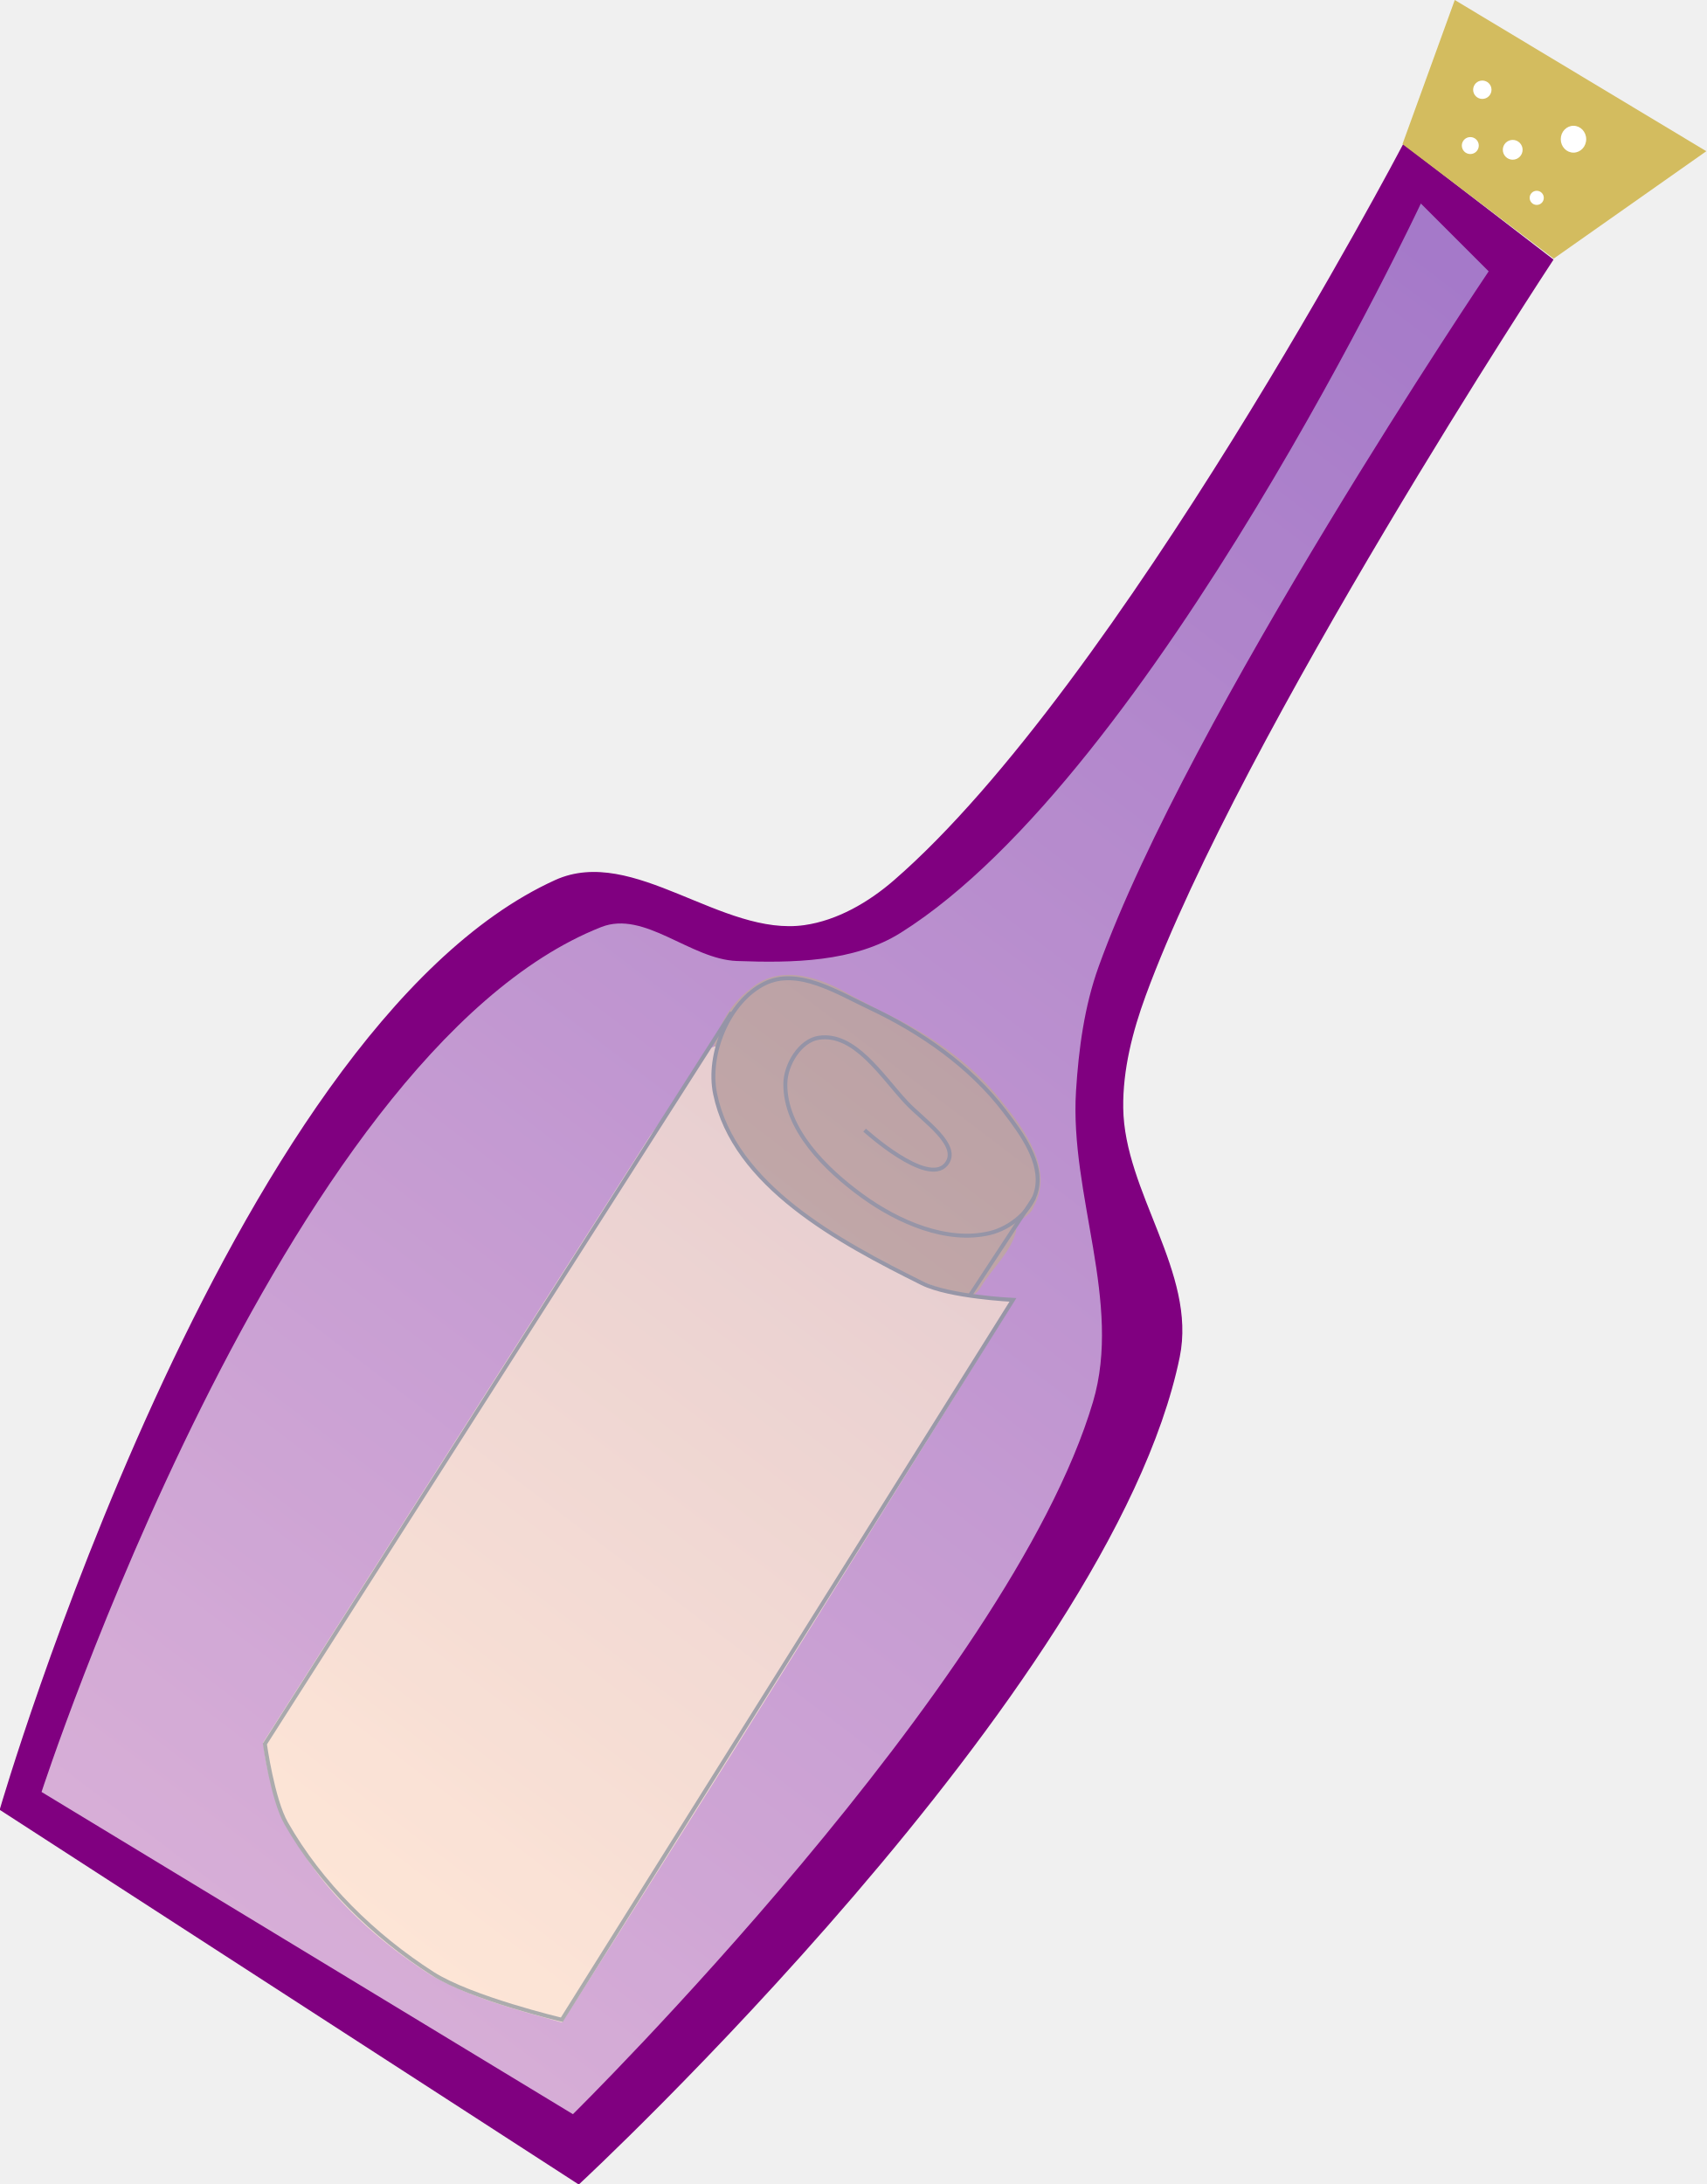
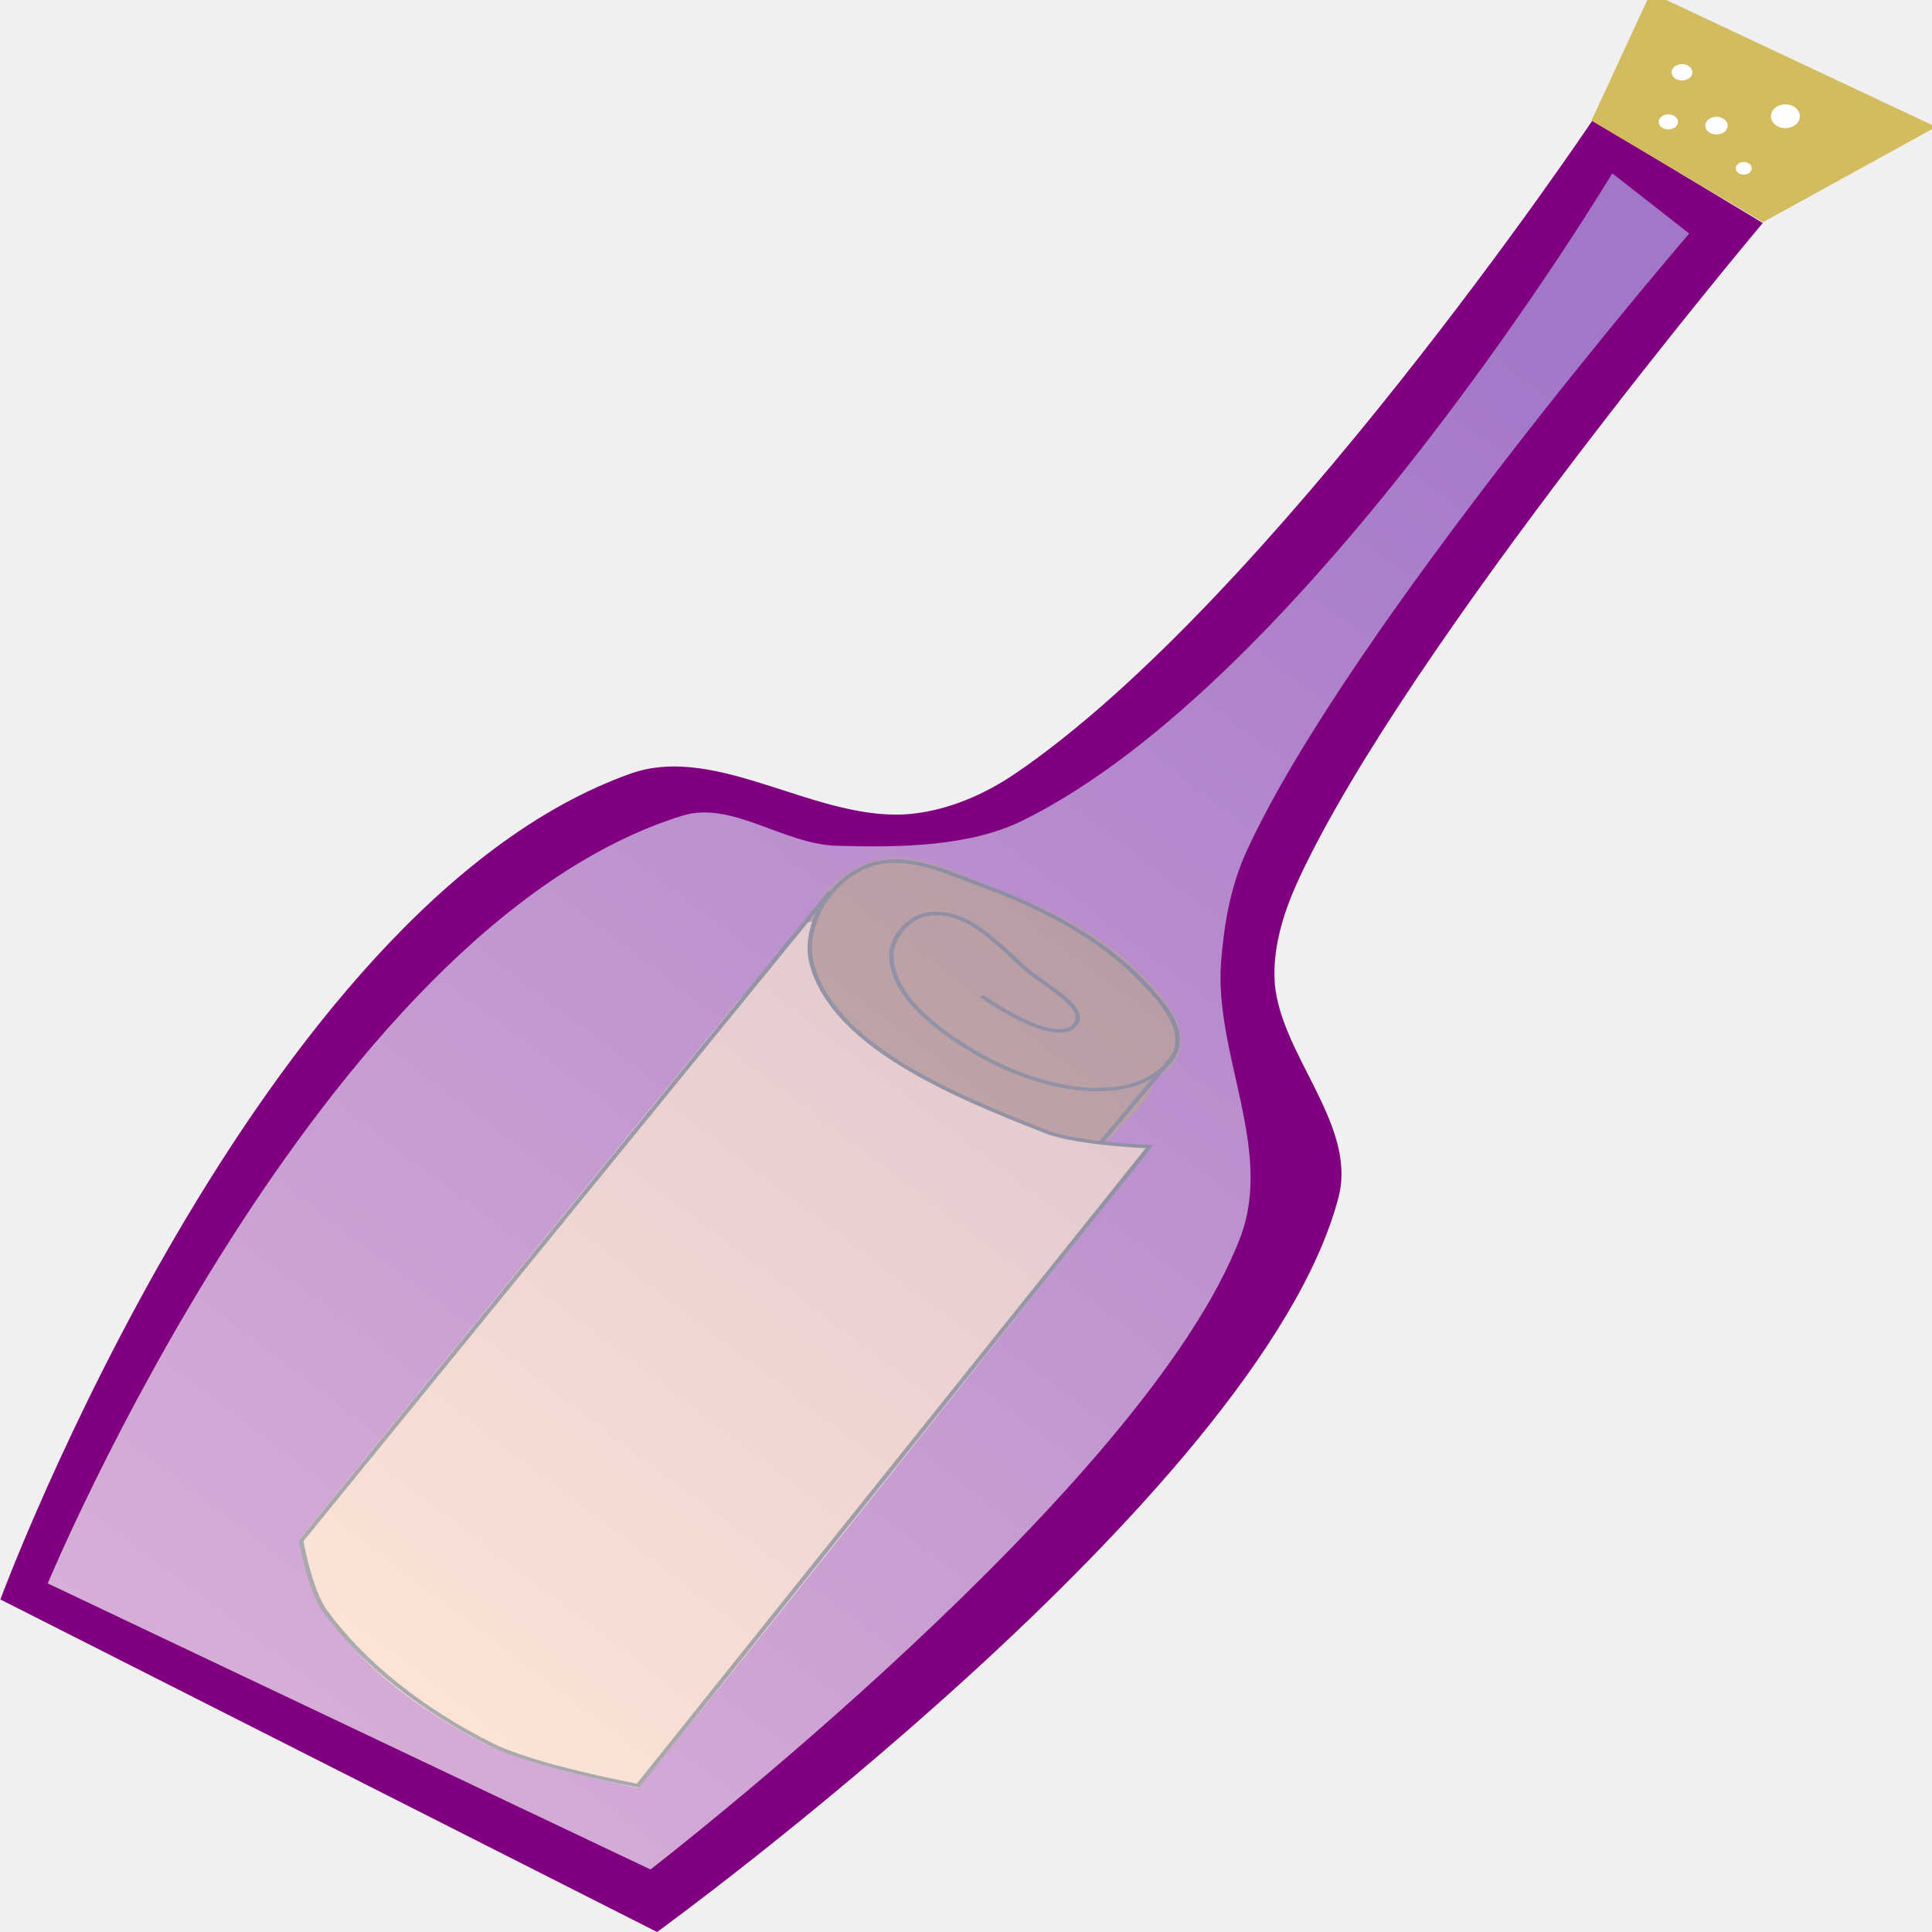
- <svg xmlns="http://www.w3.org/2000/svg" xmlns:xlink="http://www.w3.org/1999/xlink" x="0" y="0" width="32" height="40.958" overflow="hidden" viewBox="0, 0, 431.214, 551.929" preserveAspectRatio="xMidYMid" font-size="0" id="svg" xml:space="default" version="1.1">
+ <svg xmlns="http://www.w3.org/2000/svg" xmlns:xlink="http://www.w3.org/1999/xlink" x="0" y="0" width="55" height="55" overflow="hidden" viewBox="0, 0, 550, 550.001" preserveAspectRatio="xMidYMid" font-size="0px" id="svg" xml:space="default" version="1.1">
  <defs id="def1" xml:space="default">
-     <linearGradient x1="0%" y1="0%" x2="100%" y2="0%" gradientUnits="objectBoundingBox" id="linearGradient2822" xml:space="default">
+     <linearGradient x1="0" y1="0" x2="1" y2="0" gradientUnits="objectBoundingBox" id="linearGradient2822" xml:space="default">
      <stop offset="0%" stop-color="#FFFFFF" stop-opacity="1" id="stop2824" xml:space="default" />
      <stop offset="100%" stop-color="#B3AFE9" stop-opacity="1" id="stop2826" xml:space="default" />
    </linearGradient>
    <linearGradient x1="188.571" y1="679.505" x2="513.357" y2="251.862" gradientUnits="userSpaceOnUse" xlink:href="#linearGradient2822" id="linearGradient2828" xml:space="default" />
    <linearGradient x1="188.571" y1="679.505" x2="513.357" y2="251.862" gradientUnits="userSpaceOnUse" xlink:href="#linearGradient2822" id="linearGradient2916" xml:space="default" />
-     <linearGradient x1="188.571" y1="679.505" x2="513.357" y2="251.862" gradientUnits="userSpaceOnUse" xlink:href="#linearGradient2822" id="linearGradient2843" xml:space="default" />
+     <linearGradient x1="188.571" y1="679.505" x2="513.357" y2="251.862" gradientUnits="userSpaceOnUse" xlink:href="#linearGradient2822" gradientTransform="translate(-136.6429, -200.9336)" id="linearGradient2843" xml:space="default" />
  </defs>
-   <g transform="translate(-136.6429, -200.9336)" id="layer1" xml:space="default">
-     <g id="g2894" xml:space="default">
-       <path d="M137.143 658.077 L282.857 752.362 C282.857 752.362 417.027 627.955 434.286 543.791 C438.602 522.742 420.28 502.418 420 480.934 C419.873 471.222 422.369 461.481 425.714 452.362 C450.085 385.926 528.571 266.648 528.571 266.648 L491.429 238.077 C491.429 238.077 419.737 374.459 362.857 423.791 C356.422 429.372 348.433 434.015 340 435.219 C318.918 438.231 296.534 414.988 277.143 423.791 C194.304 461.398 137.143 658.077 137.143 658.077 z" stroke="#800080" stroke-width="1px" id="path2816" xml:space="default" nodetypes="ccaaaccaaac" style="fill:#800080;" />
-       <g transform="matrix(0.8827308, 0.4698791, -0.4698791, 0.8827308, 72.34158, -240.4493)" id="g2856" xml:space="default">
-         <path d="M572.375 480.406 C563.711 479.935 552.772 481.497 549.094 490.625 C542.422 504.426 550.657 521.578 563.75 528.219 C582.6 538.276 605.096 537.97 625.969 536.656 C630.059 536.16 635.779 535.056 635.812 529.844 C636.11 524.399 638.419 518.533 636.969 513.219 C634.953 511.672 638.67 508.43 638.031 505.875 C638.301 495.262 626.842 489.708 618.5 486.188 C606.479 480.913 593.32 479.67 580.281 480.375 C577.646 480.379 575.01 480.357 572.375 480.406 z" fill-rule="evenOdd" id="path2850" xml:space="default" style="fill:#803300;" />
-         <path d="M547.079 508.905 C547.079 508.905 545.341 527.122 544.063 535.562 C539.232 595.981 534.558 656.412 529.781 716.835 C544.039 738.193 570.552 746.939 595.133 748.866 C606.852 749.098 618.321 746.352 629.694 743.843 C635.245 673.035 639.913 602.149 644.688 531.283 C644.229 531.033 644.727 529.541 644.263 529.428 C640.481 530.655 634.788 533.768 630.745 534.384 C616.373 537.68 601.204 536.148 586.724 534.663 C571.955 532.616 554.102 525.501 549.443 510.073 C548.011 509.121 548.648 507.21 547.781 508.045 C547.619 508.201 547.079 508.905 547.079 508.905 z" fill-rule="evenOdd" id="path2848" xml:space="default" nodetypes="ccccccccccsc" style="fill:#FFB380;" />
-         <path d="M547.595 498.391 C547.595 498.391 530.33 716.992 530.33 716.992 C530.33 716.992 538.636 728.446 544.472 732.144 C559.404 741.605 577.362 746.861 594.98 748.306 C606.513 749.252 629.325 743.255 629.325 743.255 L644.477 529.103 C644.477 529.103 630.025 535.956 622.254 536.174 C598.62 536.838 568.659 536.693 553.564 518.496 C547.06 510.657 545.59 496.27 551.543 488.004 C556.976 480.46 568.752 481.376 577.807 480.933 C592.127 480.231 607.208 482.014 620.234 488.004 C626.733 490.993 634.798 494.879 636.692 501.778 C638.114 506.959 635.386 513.442 631.345 516.981 C622.958 524.329 609.647 525.359 598.602 523.828 C587.202 522.249 573.252 518.081 568.002 507.839 C565.829 503.602 566.205 496.544 570.022 493.697 C577.389 488.202 588.601 494.762 597.296 497.738 C603.144 499.739 614.752 500.785 613.458 506.829 C611.902 514.102 591.235 508.849 591.235 508.849" stroke="#000000" stroke-width="1px" id="path2842" xml:space="default" nodetypes="ccaaccaaaaaaaaaaaaa" style="fill:none;" />
-         <path d="M637.073 503.849 L634.376 533.144" stroke="#000000" stroke-width="1px" id="path2844" xml:space="default" nodetypes="cc" style="fill:none;" />
-       </g>
-       <g display="inline" enable-background="accumulate" stroke="#000000" stroke-width="1.286px" text-anchor="middle" font-family="Copperplate Gothic Bold" font-size="25.714px" font-style="normal" font-weight="400" color="#000000" transform="matrix(0.5638773, -0.8258585, 0.8258585, 0.5638773, 0, 0)" id="text2862" xml:space="default" text-indent="0" text-align="center" line-height="normal" text-transform="none" block-progression="tb" font-stretch="normal" letter-spacing="normal" word-spacing="normal" direction="ltr" writing-mode="lr-tb" marker="none" overflow="visible" />
- -inkscape-font-specification="'Copperplate Gothic Bold,'" style="fill:#000000;"&gt;
-         <path d="M-408.303 564.034 L-408.303 570.074 L-404.687 570.074 C-404.436 570.074 -404.256 570.122 -404.147 570.218 C-404.038 570.314 -403.984 570.442 -403.984 570.601 C-403.984 570.752 -404.038 570.877 -404.147 570.978 C-404.256 571.078 -404.436 571.129 -404.687 571.129 L-410.776 571.129 C-411.027 571.129 -411.207 571.078 -411.316 570.978 C-411.425 570.877 -411.479 570.752 -411.479 570.601 C-411.479 570.442 -411.425 570.314 -411.316 570.218 C-411.207 570.122 -411.027 570.074 -410.776 570.074 L-409.358 570.074 L-409.358 557.493 L-410.776 557.493 C-411.027 557.493 -411.207 557.445 -411.316 557.349 C-411.425 557.253 -411.479 557.125 -411.479 556.966 C-411.479 556.807 -411.417 556.673 -411.291 556.564 C-411.199 556.48 -411.027 556.438 -410.776 556.438 L-399.163 556.438 L-399.163 560.067 C-399.163 560.318 -399.213 560.498 -399.313 560.607 C-399.414 560.716 -399.539 560.77 -399.69 560.77 C-399.849 560.77 -399.979 560.716 -400.079 560.607 C-400.18 560.498 -400.23 560.318 -400.23 560.067 L-400.23 557.493 L-408.303 557.493 L-408.303 562.98 L-404.524 562.98 L-404.524 561.787 C-404.524 561.536 -404.474 561.356 -404.373 561.247 C-404.273 561.138 -404.143 561.084 -403.984 561.084 C-403.833 561.084 -403.708 561.138 -403.607 561.247 C-403.507 561.356 -403.457 561.536 -403.457 561.787 L-403.457 565.227 C-403.457 565.478 -403.507 565.658 -403.607 565.767 C-403.708 565.876 -403.833 565.93 -403.984 565.93 C-404.143 565.93 -404.273 565.876 -404.373 565.767 C-404.474 565.658 -404.524 565.479 -404.524 565.227 L-404.524 564.034 z" display="inline" enable-background="accumulate" stroke="#000000" font-family="Courier New" id="path2864" xml:space="default" marker="none" />
- -inkscape-font-specification="Courier New" /&gt;
-         <path d="M-384.447 565.717 C-384.447 567.324 -385.023 568.697 -386.174 569.835 C-387.325 570.974 -388.712 571.543 -390.336 571.543 C-391.977 571.543 -393.37 570.971 -394.517 569.829 C-395.664 568.686 -396.237 567.316 -396.237 565.717 C-396.237 564.11 -395.664 562.735 -394.517 561.592 C-393.37 560.45 -391.976 559.879 -390.336 559.879 C-388.712 559.879 -387.325 560.448 -386.174 561.586 C-385.023 562.725 -384.447 564.102 -384.447 565.717 z M-385.515 565.717 C-385.515 564.394 -385.986 563.269 -386.927 562.34 C-387.869 561.41 -389.009 560.946 -390.349 560.946 C-391.688 560.946 -392.828 561.413 -393.77 562.346 C-394.712 563.279 -395.182 564.403 -395.182 565.717 C-395.182 567.023 -394.712 568.144 -393.77 569.082 C-392.828 570.019 -391.688 570.488 -390.349 570.488 C-389.009 570.488 -387.869 570.021 -386.927 569.088 C-385.986 568.155 -385.515 567.031 -385.515 565.717 z" display="inline" enable-background="accumulate" stroke="#000000" font-family="Courier New" id="path2866" xml:space="default" marker="none" />
- -inkscape-font-specification="Courier New" /&gt;
-         <path d="M-376.186 560.255 L-376.186 562.917 C-374.813 561.678 -373.786 560.881 -373.103 560.525 C-372.421 560.17 -371.791 559.992 -371.214 559.992 C-370.586 559.992 -370.002 560.203 -369.462 560.626 C-368.923 561.048 -368.652 561.369 -368.652 561.586 C-368.652 561.745 -368.705 561.877 -368.809 561.982 C-368.914 562.086 -369.046 562.139 -369.205 562.139 C-369.289 562.139 -369.36 562.124 -369.418 562.095 C-369.477 562.065 -369.586 561.971 -369.745 561.812 C-370.038 561.519 -370.293 561.318 -370.511 561.21 C-370.728 561.101 -370.942 561.046 -371.151 561.046 C-371.611 561.046 -372.166 561.231 -372.815 561.599 C-373.463 561.967 -374.587 562.867 -376.186 564.298 L-376.186 570.074 L-371.515 570.074 C-371.256 570.074 -371.072 570.122 -370.963 570.218 C-370.854 570.315 -370.8 570.442 -370.8 570.601 C-370.8 570.752 -370.854 570.877 -370.963 570.978 C-371.072 571.078 -371.256 571.129 -371.515 571.129 L-379.789 571.129 C-380.04 571.129 -380.22 571.08 -380.329 570.984 C-380.438 570.888 -380.492 570.764 -380.492 570.614 C-380.492 570.471 -380.44 570.352 -380.335 570.256 C-380.231 570.16 -380.049 570.111 -379.789 570.111 L-377.24 570.111 L-377.24 561.323 L-379.187 561.323 C-379.438 561.323 -379.618 561.273 -379.726 561.172 C-379.835 561.072 -379.89 560.942 -379.89 560.783 C-379.89 560.632 -379.837 560.506 -379.733 560.406 C-379.628 560.306 -379.446 560.255 -379.187 560.255 z" display="inline" enable-background="accumulate" stroke="#000000" font-family="Courier New" id="path2868" xml:space="default" marker="none" />
- -inkscape-font-specification="Courier New" /&gt;
-         path d="M-353.7992 565.9429 L-364.5468 565.9429 C-364.3626 567.3073 -363.7914 568.4059 -362.8329 569.2388 C-361.8745 570.0717 -360.688 570.488 -359.2734 570.488 C-358.4866 570.488 -357.6621 570.3583 -356.8 570.0988 C-355.9378 569.8394 -355.2347 569.4962 -354.6906 569.0693 C-354.5316 568.9437 -354.3935 568.8809 -354.2763 568.8809 C-354.1424 568.8809 -354.0252 568.9332 -353.9247 569.0378 C-353.8243 569.1425 -353.7741 569.2659 -353.7741 569.4082 C-353.7741 569.5505 -353.8411 569.6886 -353.975 569.8226 C-354.3768 570.2411 -355.0903 570.6324 -356.1157 570.9965 C-357.1411 571.3607 -358.1937 571.5427 -359.2734 571.5427 C-361.0815 571.5427 -362.5902 570.9504 -363.7997 569.7661 C-365.0092 568.5817 -365.614 567.1482 -365.614 565.4658 C-365.614 563.934 -365.0469 562.6198 -363.9127 561.5233 C-362.7785 560.4268 -361.3744 559.8785 -359.7003 559.8785 C-357.976 559.8785 -356.5572 560.4415 -355.4439 561.5673 C-354.3307 562.6931 -353.7824 564.1516 -353.7992 565.9429 z M-354.8665 564.8757 C-355.0757 563.7123 -355.6261 562.7664 -356.5175 562.0381 C-357.409 561.3099 -358.4699 560.9458 -359.7003 560.9458 C-360.9308 560.9458 -361.9897 561.3057 -362.8769 562.0256 C-363.7642 562.7454 -364.3166 563.6955 -364.5343 564.8757 z" display="inline" enable-background="accumulate" stroke="#000000" font-family="Courier New" id="path2870" xml:space="default" marker="none" -inkscape-font-specification="Courier New" /&gt;
-         <path d="M-339.687 561.322 L-339.687 560.971 C-339.687 560.712 -339.637 560.527 -339.536 560.418 C-339.436 560.31 -339.31 560.255 -339.159 560.255 C-339 560.255 -338.871 560.31 -338.77 560.418 C-338.67 560.527 -338.62 560.712 -338.62 560.971 L-338.62 563.356 C-338.627 563.616 -338.68 563.8 -338.776 563.909 C-338.873 564.018 -339 564.072 -339.159 564.072 C-339.302 564.072 -339.421 564.024 -339.517 563.928 C-339.614 563.832 -339.67 563.67 -339.687 563.444 C-339.737 562.85 -340.128 562.285 -340.861 561.749 C-341.593 561.214 -342.579 560.946 -343.817 560.946 C-345.383 560.946 -346.571 561.435 -347.383 562.415 C-348.195 563.394 -348.601 564.516 -348.601 565.78 C-348.601 567.144 -348.153 568.27 -347.258 569.157 C-346.362 570.044 -345.203 570.488 -343.78 570.488 C-342.96 570.488 -342.125 570.337 -341.275 570.036 C-340.425 569.735 -339.658 569.249 -338.971 568.58 C-338.795 568.412 -338.64 568.328 -338.507 568.328 C-338.364 568.328 -338.245 568.376 -338.149 568.473 C-338.053 568.569 -338.004 568.688 -338.004 568.831 C-338.004 569.191 -338.427 569.647 -339.272 570.199 C-340.637 571.095 -342.156 571.543 -343.83 571.543 C-345.529 571.543 -346.925 571.001 -348.017 569.917 C-349.11 568.833 -349.656 567.458 -349.656 565.792 C-349.656 564.093 -349.097 562.683 -347.98 561.561 C-346.862 560.439 -345.454 559.879 -343.755 559.879 C-342.139 559.879 -340.783 560.36 -339.687 561.322 z" display="inline" enable-background="accumulate" stroke="#000000" font-family="Courier New" id="path2872" xml:space="default" marker="none" />
- -inkscape-font-specification="Courier New" /&gt;
-         <path d="M-328.136 555.371 L-328.136 570.074 L-323.992 570.074 C-323.733 570.074 -323.549 570.122 -323.44 570.218 C-323.331 570.314 -323.277 570.442 -323.277 570.601 C-323.277 570.752 -323.331 570.877 -323.44 570.978 C-323.549 571.078 -323.733 571.128 -323.992 571.128 L-333.334 571.128 C-333.585 571.128 -333.765 571.078 -333.873 570.978 C-333.982 570.877 -334.037 570.752 -334.037 570.601 C-334.037 570.442 -333.982 570.314 -333.873 570.218 C-333.765 570.122 -333.585 570.074 -333.334 570.074 L-329.19 570.074 L-329.19 556.438 L-332.229 556.438 C-332.48 556.438 -332.662 556.388 -332.775 556.288 C-332.888 556.187 -332.944 556.058 -332.944 555.898 C-332.944 555.748 -332.89 555.622 -332.781 555.522 C-332.672 555.421 -332.488 555.371 -332.229 555.371 z" display="inline" enable-background="accumulate" stroke="#000000" font-family="Courier New" id="path2874" xml:space="default" marker="none" />
- -inkscape-font-specification="Courier New" /&gt;
-         <path d="M-307.356 565.717 C-307.356 567.324 -307.932 568.697 -309.082 569.835 C-310.233 570.974 -311.621 571.543 -313.245 571.543 C-314.885 571.543 -316.279 570.971 -317.426 569.829 C-318.572 568.686 -319.146 567.316 -319.146 565.717 C-319.146 564.11 -318.572 562.735 -317.426 561.592 C-316.279 560.45 -314.885 559.879 -313.245 559.879 C-311.621 559.879 -310.233 560.448 -309.082 561.586 C-307.932 562.725 -307.356 564.102 -307.356 565.717 z M-308.423 565.717 C-308.423 564.394 -308.894 563.269 -309.836 562.34 C-310.778 561.41 -311.918 560.946 -313.257 560.946 C-314.596 560.946 -315.737 561.413 -316.679 562.346 C-317.62 563.279 -318.091 564.403 -318.091 565.717 C-318.091 567.023 -317.62 568.144 -316.679 569.082 C-315.737 570.019 -314.596 570.488 -313.257 570.488 C-311.918 570.488 -310.778 570.021 -309.836 569.088 C-308.894 568.155 -308.423 567.031 -308.423 565.717 z" display="inline" enable-background="accumulate" stroke="#000000" font-family="Courier New" id="path2876" xml:space="default" marker="none" />
- -inkscape-font-specification="Courier New" /&gt;
-         <path d="M-294.349 560.946 C-294.349 560.703 -294.298 560.527 -294.198 560.418 C-294.097 560.31 -293.972 560.255 -293.821 560.255 C-293.662 560.255 -293.533 560.31 -293.432 560.418 C-293.332 560.527 -293.281 560.712 -293.281 560.971 L-293.281 562.779 C-293.281 563.03 -293.332 563.21 -293.432 563.319 C-293.533 563.428 -293.662 563.482 -293.821 563.482 C-293.964 563.482 -294.083 563.436 -294.179 563.344 C-294.275 563.252 -294.332 563.101 -294.349 562.892 C-294.399 562.39 -294.658 561.975 -295.127 561.649 C-295.813 561.18 -296.722 560.946 -297.851 560.946 C-299.032 560.946 -299.948 561.184 -300.601 561.662 C-301.095 562.021 -301.342 562.423 -301.342 562.867 C-301.342 563.369 -301.049 563.788 -300.463 564.122 C-300.061 564.357 -299.3 564.537 -298.178 564.662 C-296.713 564.821 -295.696 565.001 -295.127 565.202 C-294.315 565.495 -293.71 565.901 -293.313 566.42 C-292.915 566.939 -292.716 567.5 -292.716 568.102 C-292.716 568.998 -293.147 569.795 -294.01 570.494 C-294.872 571.193 -296.136 571.543 -297.801 571.543 C-299.467 571.543 -300.831 571.12 -301.894 570.275 C-301.894 570.559 -301.911 570.743 -301.945 570.827 C-301.978 570.911 -302.039 570.982 -302.127 571.04 C-302.214 571.099 -302.313 571.128 -302.422 571.128 C-302.572 571.128 -302.698 571.074 -302.798 570.965 C-302.899 570.856 -302.949 570.676 -302.949 570.425 L-302.949 568.253 C-302.949 568.002 -302.901 567.822 -302.805 567.713 C-302.709 567.604 -302.581 567.55 -302.422 567.55 C-302.271 567.55 -302.143 567.602 -302.039 567.707 C-301.934 567.812 -301.882 567.952 -301.882 568.128 C-301.882 568.513 -301.786 568.835 -301.593 569.094 C-301.3 569.496 -300.833 569.829 -300.193 570.092 C-299.553 570.356 -298.768 570.488 -297.839 570.488 C-296.466 570.488 -295.445 570.233 -294.775 569.722 C-294.106 569.212 -293.771 568.672 -293.771 568.102 C-293.771 567.449 -294.11 566.926 -294.788 566.533 C-295.474 566.139 -296.473 565.876 -297.782 565.742 C-299.092 565.608 -300.032 565.432 -300.601 565.215 C-301.17 564.997 -301.614 564.67 -301.932 564.235 C-302.25 563.8 -302.409 563.331 -302.409 562.829 C-302.409 561.925 -301.966 561.207 -301.078 560.676 C-300.191 560.144 -299.132 559.879 -297.902 559.879 C-296.445 559.879 -295.261 560.234 -294.349 560.946 z" display="inline" enable-background="accumulate" stroke="#000000" font-family="Courier New" id="path2878" xml:space="default" marker="none" />
- -inkscape-font-specification="Courier New" /&gt;
-         <path d="M-278.805 571.128 L-278.805 569.584 C-280.245 570.89 -281.801 571.543 -283.475 571.543 C-284.505 571.543 -285.288 571.262 -285.823 570.702 C-286.518 569.965 -286.865 569.107 -286.865 568.128 L-286.865 561.322 L-288.284 561.322 C-288.535 561.322 -288.715 561.272 -288.824 561.172 C-288.933 561.071 -288.987 560.942 -288.987 560.783 C-288.987 560.632 -288.933 560.506 -288.824 560.406 C-288.715 560.306 -288.535 560.255 -288.284 560.255 L-285.811 560.255 L-285.811 568.128 C-285.811 568.814 -285.593 569.379 -285.158 569.823 C-284.723 570.266 -284.179 570.488 -283.526 570.488 C-281.81 570.488 -280.236 569.701 -278.805 568.128 L-278.805 561.322 L-280.751 561.322 C-281.002 561.322 -281.182 561.272 -281.291 561.172 C-281.4 561.071 -281.454 560.942 -281.454 560.783 C-281.454 560.632 -281.4 560.506 -281.291 560.406 C-281.182 560.306 -281.002 560.255 -280.751 560.255 L-277.75 560.255 L-277.75 570.074 L-276.859 570.074 C-276.608 570.074 -276.428 570.122 -276.319 570.218 C-276.21 570.314 -276.156 570.442 -276.156 570.601 C-276.156 570.752 -276.21 570.877 -276.319 570.978 C-276.428 571.078 -276.608 571.129 -276.859 571.129 z" display="inline" enable-background="accumulate" stroke="#000000" font-family="Courier New" id="path2880" xml:space="default" marker="none" />
- -inkscape-font-specification="Courier New" /&gt;
-         <path d="M-268.258 560.255 L-268.258 562.917 C-266.885 561.678 -265.858 560.881 -265.176 560.525 C-264.493 560.17 -263.864 559.992 -263.286 559.992 C-262.658 559.992 -262.074 560.203 -261.534 560.626 C-260.995 561.048 -260.725 561.369 -260.725 561.586 C-260.725 561.745 -260.777 561.877 -260.882 561.982 C-260.986 562.086 -261.118 562.139 -261.277 562.139 C-261.361 562.139 -261.432 562.124 -261.491 562.095 C-261.549 562.065 -261.658 561.971 -261.817 561.812 C-262.11 561.519 -262.365 561.318 -262.583 561.21 C-262.801 561.101 -263.014 561.046 -263.223 561.046 C-263.684 561.046 -264.238 561.231 -264.887 561.599 C-265.536 561.967 -266.659 562.867 -268.258 564.298 L-268.258 570.074 L-263.587 570.074 C-263.328 570.074 -263.144 570.122 -263.035 570.218 C-262.926 570.315 -262.872 570.442 -262.872 570.601 C-262.872 570.752 -262.926 570.877 -263.035 570.978 C-263.144 571.078 -263.328 571.129 -263.587 571.129 L-271.861 571.129 C-272.113 571.129 -272.293 571.08 -272.401 570.984 C-272.51 570.888 -272.565 570.764 -272.565 570.614 C-272.565 570.471 -272.512 570.352 -272.408 570.256 C-272.303 570.16 -272.121 570.111 -271.861 570.111 L-269.313 570.111 L-269.313 561.323 L-271.259 561.323 C-271.51 561.323 -271.69 561.273 -271.799 561.172 C-271.908 561.072 -271.962 560.942 -271.962 560.783 C-271.962 560.632 -271.91 560.506 -271.805 560.406 C-271.7 560.306 -271.518 560.255 -271.259 560.255 z" display="inline" enable-background="accumulate" stroke="#000000" font-family="Courier New" id="path2882" xml:space="default" marker="none" />
- -inkscape-font-specification="Courier New" /&gt;
-         <path d="M-245.871 565.943 L-256.619 565.943 C-256.435 567.307 -255.864 568.406 -254.905 569.239 C-253.947 570.072 -252.76 570.488 -251.346 570.488 C-250.559 570.488 -249.734 570.358 -248.872 570.099 C-248.01 569.839 -247.307 569.496 -246.763 569.069 C-246.604 568.944 -246.466 568.881 -246.349 568.881 C-246.215 568.881 -246.097 568.933 -245.997 569.038 C-245.897 569.143 -245.846 569.266 -245.846 569.408 C-245.846 569.551 -245.913 569.689 -246.047 569.823 C-246.449 570.241 -247.163 570.632 -248.188 570.996 C-249.213 571.361 -250.266 571.543 -251.346 571.543 C-253.154 571.543 -254.662 570.95 -255.872 569.766 C-257.082 568.582 -257.686 567.148 -257.686 565.466 C-257.686 563.934 -257.119 562.62 -255.985 561.523 C-254.851 560.427 -253.447 559.879 -251.773 559.879 C-250.048 559.879 -248.63 560.442 -247.516 561.567 C-246.403 562.693 -245.855 564.152 -245.871 565.943 z M-246.939 564.876 C-247.148 563.712 -247.698 562.766 -248.59 562.038 C-249.481 561.31 -250.542 560.946 -251.773 560.946 C-253.003 560.946 -254.062 561.306 -254.949 562.026 C-255.836 562.745 -256.389 563.696 -256.606 564.876 z" display="inline" enable-background="accumulate" stroke="#000000" font-family="Courier New" id="path2884" xml:space="default" marker="none" />
- -inkscape-font-specification="Courier New" /&gt;
-         <path d="M-348.224 596.164 L-355.218 596.164 L-355.218 602.216 L-353.799 602.216 C-353.548 602.216 -353.368 602.264 -353.259 602.361 C-353.151 602.457 -353.096 602.584 -353.096 602.743 C-353.096 602.894 -353.151 603.02 -353.259 603.12 C-353.368 603.221 -353.548 603.271 -353.799 603.271 L-357.466 603.271 C-357.717 603.271 -357.897 603.221 -358.005 603.12 C-358.114 603.02 -358.168 602.894 -358.168 602.743 C-358.168 602.584 -358.114 602.457 -358.005 602.361 C-357.897 602.264 -357.717 602.216 -357.466 602.216 L-356.273 602.216 L-356.273 589.635 L-356.926 589.635 C-357.185 589.635 -357.369 589.587 -357.478 589.491 C-357.587 589.395 -357.641 589.267 -357.641 589.108 C-357.641 588.949 -357.587 588.821 -357.478 588.725 C-357.369 588.629 -357.185 588.581 -356.926 588.581 L-353.799 588.581 C-353.548 588.581 -353.368 588.629 -353.259 588.725 C-353.151 588.821 -353.096 588.949 -353.096 589.108 C-353.096 589.267 -353.151 589.395 -353.259 589.491 C-353.368 589.587 -353.548 589.635 -353.799 589.635 L-355.218 589.635 L-355.218 595.11 L-348.224 595.11 L-348.224 589.635 L-349.631 589.635 C-349.882 589.635 -350.062 589.587 -350.171 589.491 C-350.279 589.395 -350.334 589.267 -350.334 589.108 C-350.334 588.949 -350.282 588.821 -350.177 588.725 C-350.072 588.629 -349.89 588.581 -349.631 588.581 L-346.504 588.581 C-346.245 588.581 -346.061 588.629 -345.952 588.725 C-345.843 588.821 -345.789 588.949 -345.789 589.108 C-345.789 589.267 -345.843 589.395 -345.952 589.491 C-346.061 589.587 -346.245 589.635 -346.504 589.635 L-347.157 589.635 L-347.157 602.216 L-345.964 602.216 C-345.713 602.216 -345.533 602.264 -345.425 602.361 C-345.316 602.457 -345.261 602.584 -345.261 602.743 C-345.261 602.894 -345.316 603.02 -345.425 603.12 C-345.533 603.221 -345.713 603.271 -345.964 603.271 L-349.631 603.271 C-349.882 603.271 -350.062 603.221 -350.171 603.12 C-350.279 603.02 -350.334 602.894 -350.334 602.743 C-350.334 602.584 -350.281 602.457 -350.177 602.361 C-350.072 602.264 -349.89 602.216 -349.631 602.216 L-348.224 602.216 z" display="inline" enable-background="accumulate" stroke="#000000" font-family="Courier New" id="path2886" xml:space="default" marker="none" />
- -inkscape-font-specification="Courier New" /&gt;
-         <path d="M-330.672 598.085 L-341.419 598.085 C-341.235 599.45 -340.664 600.548 -339.706 601.381 C-338.747 602.214 -337.561 602.63 -336.146 602.63 C-335.359 602.63 -334.535 602.501 -333.673 602.241 C-332.81 601.982 -332.107 601.639 -331.563 601.212 C-331.404 601.086 -331.266 601.023 -331.149 601.023 C-331.015 601.023 -330.898 601.076 -330.797 601.18 C-330.697 601.285 -330.647 601.408 -330.647 601.551 C-330.647 601.693 -330.714 601.831 -330.848 601.965 C-331.249 602.383 -331.963 602.775 -332.988 603.139 C-334.014 603.503 -335.066 603.685 -336.146 603.685 C-337.954 603.685 -339.463 603.093 -340.672 601.908 C-341.882 600.724 -342.487 599.29 -342.487 597.608 C-342.487 596.076 -341.92 594.762 -340.785 593.666 C-339.651 592.569 -338.247 592.021 -336.573 592.021 C-334.849 592.021 -333.43 592.584 -332.317 593.71 C-331.203 594.835 -330.655 596.294 -330.672 598.085 z M-331.739 597.018 C-331.948 595.855 -332.499 594.909 -333.39 594.181 C-334.282 593.452 -335.342 593.088 -336.573 593.088 C-337.803 593.088 -338.862 593.448 -339.75 594.168 C-340.637 594.888 -341.189 595.838 -341.407 597.018 z" display="inline" enable-background="accumulate" stroke="#000000" font-family="Courier New" id="path2888" xml:space="default" marker="none" />
- -inkscape-font-specification="Courier New" /&gt;
-         <path d="M-320.426 587.513 L-320.426 602.216 L-316.283 602.216 C-316.024 602.216 -315.839 602.264 -315.731 602.36 C-315.622 602.457 -315.567 602.584 -315.567 602.743 C-315.567 602.894 -315.622 603.02 -315.731 603.12 C-315.839 603.221 -316.024 603.271 -316.283 603.271 L-325.625 603.271 C-325.876 603.271 -326.056 603.221 -326.164 603.12 C-326.273 603.019 -326.328 602.894 -326.328 602.743 C-326.328 602.584 -326.273 602.457 -326.164 602.36 C-326.056 602.264 -325.876 602.216 -325.625 602.216 L-321.481 602.216 L-321.481 588.581 L-324.52 588.581 C-324.771 588.581 -324.953 588.53 -325.066 588.43 C-325.179 588.33 -325.235 588.2 -325.235 588.041 C-325.235 587.89 -325.181 587.765 -325.072 587.664 C-324.963 587.564 -324.779 587.514 -324.52 587.513 z" display="inline" enable-background="accumulate" stroke="#000000" font-family="Courier New" id="path2890" xml:space="default" marker="none" />
- -inkscape-font-specification="Courier New" /&gt;
-         <path d="M-309.516 592.398 L-309.516 594.319 C-308.888 593.557 -308.214 592.984 -307.494 592.598 C-306.774 592.213 -305.925 592.021 -304.945 592.021 C-303.908 592.021 -302.949 592.264 -302.07 592.749 C-301.191 593.235 -300.511 593.91 -300.03 594.777 C-299.549 595.643 -299.308 596.553 -299.308 597.508 C-299.308 599.023 -299.85 600.318 -300.934 601.394 C-302.018 602.469 -303.351 603.007 -304.933 603.007 C-306.816 603.007 -308.344 602.241 -309.516 600.709 L-309.516 607.062 L-306.954 607.062 C-306.703 607.062 -306.523 607.111 -306.414 607.207 C-306.306 607.303 -306.251 607.431 -306.251 607.59 C-306.251 607.74 -306.306 607.866 -306.414 607.966 C-306.523 608.067 -306.703 608.117 -306.954 608.117 L-311.989 608.117 C-312.24 608.117 -312.42 608.069 -312.529 607.973 C-312.638 607.876 -312.692 607.749 -312.692 607.59 C-312.692 607.431 -312.638 607.303 -312.529 607.207 C-312.42 607.111 -312.24 607.062 -311.989 607.062 L-310.57 607.062 L-310.57 593.465 L-311.989 593.465 C-312.24 593.465 -312.42 593.415 -312.529 593.314 C-312.638 593.214 -312.692 593.084 -312.692 592.925 C-312.692 592.774 -312.638 592.649 -312.529 592.548 C-312.42 592.448 -312.24 592.398 -311.989 592.398 z M-300.375 597.508 C-300.375 596.294 -300.817 595.254 -301.7 594.388 C-302.583 593.521 -303.661 593.088 -304.933 593.088 C-306.214 593.088 -307.298 593.523 -308.185 594.394 C-309.072 595.264 -309.516 596.302 -309.516 597.508 C-309.516 598.721 -309.072 599.764 -308.185 600.634 C-307.298 601.505 -306.214 601.94 -304.933 601.94 C-303.669 601.94 -302.593 601.507 -301.706 600.64 C-300.819 599.774 -300.375 598.73 -300.375 597.508 z" display="inline" enable-background="accumulate" stroke="#000000" font-family="Courier New" id="path2892" xml:space="default" marker="none" />
- -inkscape-font-specification="Courier New" /&gt;
-       </g>
-     <path d="M147.143 653.791 L281.429 735.219 C281.429 735.219 391.749 626.449 412.857 555.219 C420.31 530.071 406.928 502.826 408.571 476.648 C409.238 466.021 410.679 455.238 414.286 445.219 C437.033 382.031 512.857 269.505 512.857 269.505 L495.714 252.362 C495.714 252.362 428.171 396.505 364.286 436.648 C352.42 444.104 336.861 444.311 322.857 443.791 C311.085 443.354 299.53 430.896 288.571 435.219 C207.847 467.065 147.143 653.791 147.143 653.791 z" opacity="0.68" id="path2818" xml:space="default" nodetypes="ccaaaccaaac" style="fill:url(#linearGradient2843);" />
-     <path d="M491.071 237.362 L504.286 200.934 L567.857 239.148 L529.286 266.291 L491.072 237.362 z" id="path2830" xml:space="default" style="fill:#D3BC5F;" />
-     <path d="M513.571 223.612 A2.321 2.321 0 1 1 508.929 223.612 A2.321 2.321 0 1 1 513.571 223.612 z" fill-rule="evenOdd" id="path2832" xml:space="default" ry="2.321" rx="2.321" cy="223.612" cx="511.25" type="arc" style="fill:#FFFFFF;" />
-     <path d="M537.5 236.112 A3.214 3.393 0 1 1 531.071 236.112 A3.214 3.393 0 1 1 537.5 236.112 z" fill-rule="evenOdd" id="path2834" xml:space="default" ry="3.393" rx="3.214" cy="236.112" cx="534.286" type="arc" style="fill:#FFFFFF;" />
-     <path d="M521.429 238.791 A2.5 2.5 0 1 1 516.429 238.791 A2.5 2.5 0 1 1 521.429 238.791 z" fill-rule="evenOdd" id="path2836" xml:space="default" ry="2.5" rx="2.5" cy="238.791" cx="518.929" type="arc" style="fill:#FFFFFF;" />
-     <path d="M510.357 237.719 A2.143 2.143 0 1 1 506.071 237.719 A2.143 2.143 0 1 1 510.357 237.719 z" fill-rule="evenOdd" id="path2838" xml:space="default" ry="2.143" rx="2.143" cy="237.719" cx="508.214" type="arc" style="fill:#FFFFFF;" />
-     <path d="M526.786 250.934 A1.786 1.786 0 1 1 523.214 250.934 A1.786 1.786 0 1 1 526.786 250.934 z" fill-rule="evenOdd" id="path2840" xml:space="default" ry="1.786" rx="1.786" cy="250.934" cx="525" type="arc" style="fill:#FFFFFF;" />
+   <path d="M0.813 455.054 L187.001 549.34 C187.001 549.34 358.438 424.932 380.49 340.768 C386.005 319.72 362.594 299.396 362.236 277.911 C362.075 268.2 365.264 258.458 369.538 249.34 C400.678 182.904 500.964 63.625 500.964 63.625 L453.505 35.054 C453.505 35.054 361.9 171.437 289.221 220.768 C280.999 226.35 270.791 230.992 260.015 232.197 C233.078 235.209 204.476 211.965 179.699 220.768 C73.851 258.376 0.813 455.054 0.813 455.054 z" stroke="#800080" stroke-width="1.13px" id="path2816" xml:space="default" style="fill:#800080;" />
+   <g transform="matrix(1.127918, 0.4698791, -0.6003924, 0.8827308, -81.98759, -443.4717)" id="g2856" xml:space="default">
+     <path d="M572.375 480.406 C563.711 479.935 552.772 481.497 549.094 490.625 C542.422 504.426 550.657 521.578 563.75 528.219 C582.6 538.276 605.096 537.97 625.969 536.656 C630.059 536.16 635.779 535.056 635.812 529.844 C636.11 524.399 638.419 518.533 636.969 513.219 C634.953 511.672 638.67 508.43 638.031 505.875 C638.301 495.262 626.842 489.708 618.5 486.188 C606.479 480.913 593.32 479.67 580.281 480.375 C577.646 480.379 575.01 480.357 572.375 480.406 z" fill-rule="evenOdd" id="path2850" xml:space="default" connector-curvature="0" style="fill:#803300;" />
+     <path d="M547.079 508.905 C547.079 508.905 545.341 527.122 544.063 535.562 C539.232 595.981 534.558 656.412 529.781 716.835 C544.039 738.193 570.552 746.939 595.133 748.866 C606.852 749.098 618.321 746.352 629.694 743.843 C635.245 673.035 639.913 602.149 644.688 531.283 C644.229 531.033 644.727 529.541 644.263 529.428 C640.481 530.655 634.788 533.768 630.745 534.384 C616.373 537.68 601.204 536.148 586.724 534.663 C571.955 532.616 554.102 525.501 549.443 510.073 C548.011 509.121 548.648 507.21 547.781 508.045 C547.619 508.201 547.079 508.905 547.079 508.905 z" fill-rule="evenOdd" id="path2848" xml:space="default" nodetypes="ccccccccccsc" connector-curvature="0" style="fill:#FFB380;" />
+     <path d="M547.595 498.391 C547.595 498.391 530.33 716.992 530.33 716.992 C530.33 716.992 538.636 728.446 544.472 732.144 C559.404 741.605 577.362 746.861 594.98 748.306 C606.513 749.252 629.325 743.255 629.325 743.255 L644.477 529.103 C644.477 529.103 630.025 535.956 622.254 536.174 C598.62 536.838 568.659 536.693 553.564 518.496 C547.06 510.657 545.59 496.27 551.543 488.004 C556.976 480.46 568.752 481.376 577.807 480.933 C592.127 480.231 607.207 482.014 620.234 488.004 C626.733 490.993 634.798 494.879 636.692 501.778 C638.114 506.959 635.386 513.442 631.345 516.981 C622.958 524.329 609.647 525.359 598.602 523.828 C587.202 522.249 573.251 518.081 568.001 507.839 C565.829 503.602 566.205 496.544 570.022 493.697 C577.389 488.202 588.6 494.762 597.296 497.738 C603.144 499.739 614.752 500.785 613.458 506.829 C611.902 514.102 591.235 508.849 591.235 508.849" stroke="#000000" stroke-width="1px" id="path2842" xml:space="default" nodetypes="ccaaccaaaaaaaaaaaaa" connector-curvature="0" style="fill:none;" />
+     <path d="M637.073 503.849 L634.376 533.144" stroke="#000000" stroke-width="1px" id="path2844" xml:space="default" nodetypes="cc" connector-curvature="0" style="fill:none;" />
  </g>
+   <g display="inline" enable-background="accumulate" stroke="#000000" stroke-width="1.286px" text-anchor="middle" font-family="'Copperplate Gothic Bold'" font-size="25.714px" font-style="normal" font-weight="400" color="#000000" transform="matrix(0.7204996, -0.8258585, 1.055248, 0.5638773, -174.4227, -203.0224)" id="text2862" xml:space="default" />
+   <path d="M13.591 450.768 L185.175 532.197 C185.175 532.197 326.138 423.427 353.109 352.197 C362.632 327.048 345.534 299.803 347.633 273.625 C348.486 262.998 350.327 252.215 354.935 242.197 C384 179.008 480.885 66.483 480.885 66.483 L458.981 49.34 C458.981 49.34 372.677 193.483 291.047 233.625 C275.886 241.081 256.004 241.288 238.111 240.768 C223.069 240.331 208.304 227.874 194.302 232.197 C91.156 264.043 13.591 450.768 13.591 450.768 z" stroke-width="1.13" opacity="0.68" id="path2818" xml:space="default" style="fill:url(#linearGradient2843);" />
+   <path d="M453.048 34.34 L469.933 -2.089 L551.162 36.126 L501.877 63.268 L453.048 34.34 z" stroke-width="1.13" id="path2830" xml:space="default" style="fill:#D3BC5F;" />
+   <path d="M481.798 20.59 A2.966 2.321 0 1 1 475.866 20.59 A2.966 2.321 0 1 1 481.798 20.59 z" fill-rule="evenOdd" stroke-width="1.13" id="path2832" xml:space="default" style="fill:#FFFFFF;" />
+   <path d="M512.373 33.09 A4.107 3.393 0 1 1 504.159 33.09 A4.107 3.393 0 1 1 512.373 33.09 z" fill-rule="evenOdd" stroke-width="1.13" id="path2834" xml:space="default" style="fill:#FFFFFF;" />
+   <path d="M491.838 35.768 A3.194 2.5 0 1 1 485.449 35.768 A3.194 2.5 0 1 1 491.838 35.768 z" fill-rule="evenOdd" stroke-width="1.13" id="path2836" xml:space="default" style="fill:#FFFFFF;" />
+   <path d="M477.691 34.697 A2.738 2.143 0 1 1 472.215 34.697 A2.738 2.143 0 1 1 477.691 34.697 z" fill-rule="evenOdd" stroke-width="1.13" id="path2838" xml:space="default" style="fill:#FFFFFF;" />
+   <path d="M498.683 47.911 A2.282 1.786 0 1 1 494.119 47.911 A2.282 1.786 0 1 1 498.683 47.911 z" fill-rule="evenOdd" stroke-width="1.13" id="path2840" xml:space="default" style="fill:#FFFFFF;" />
</svg>
